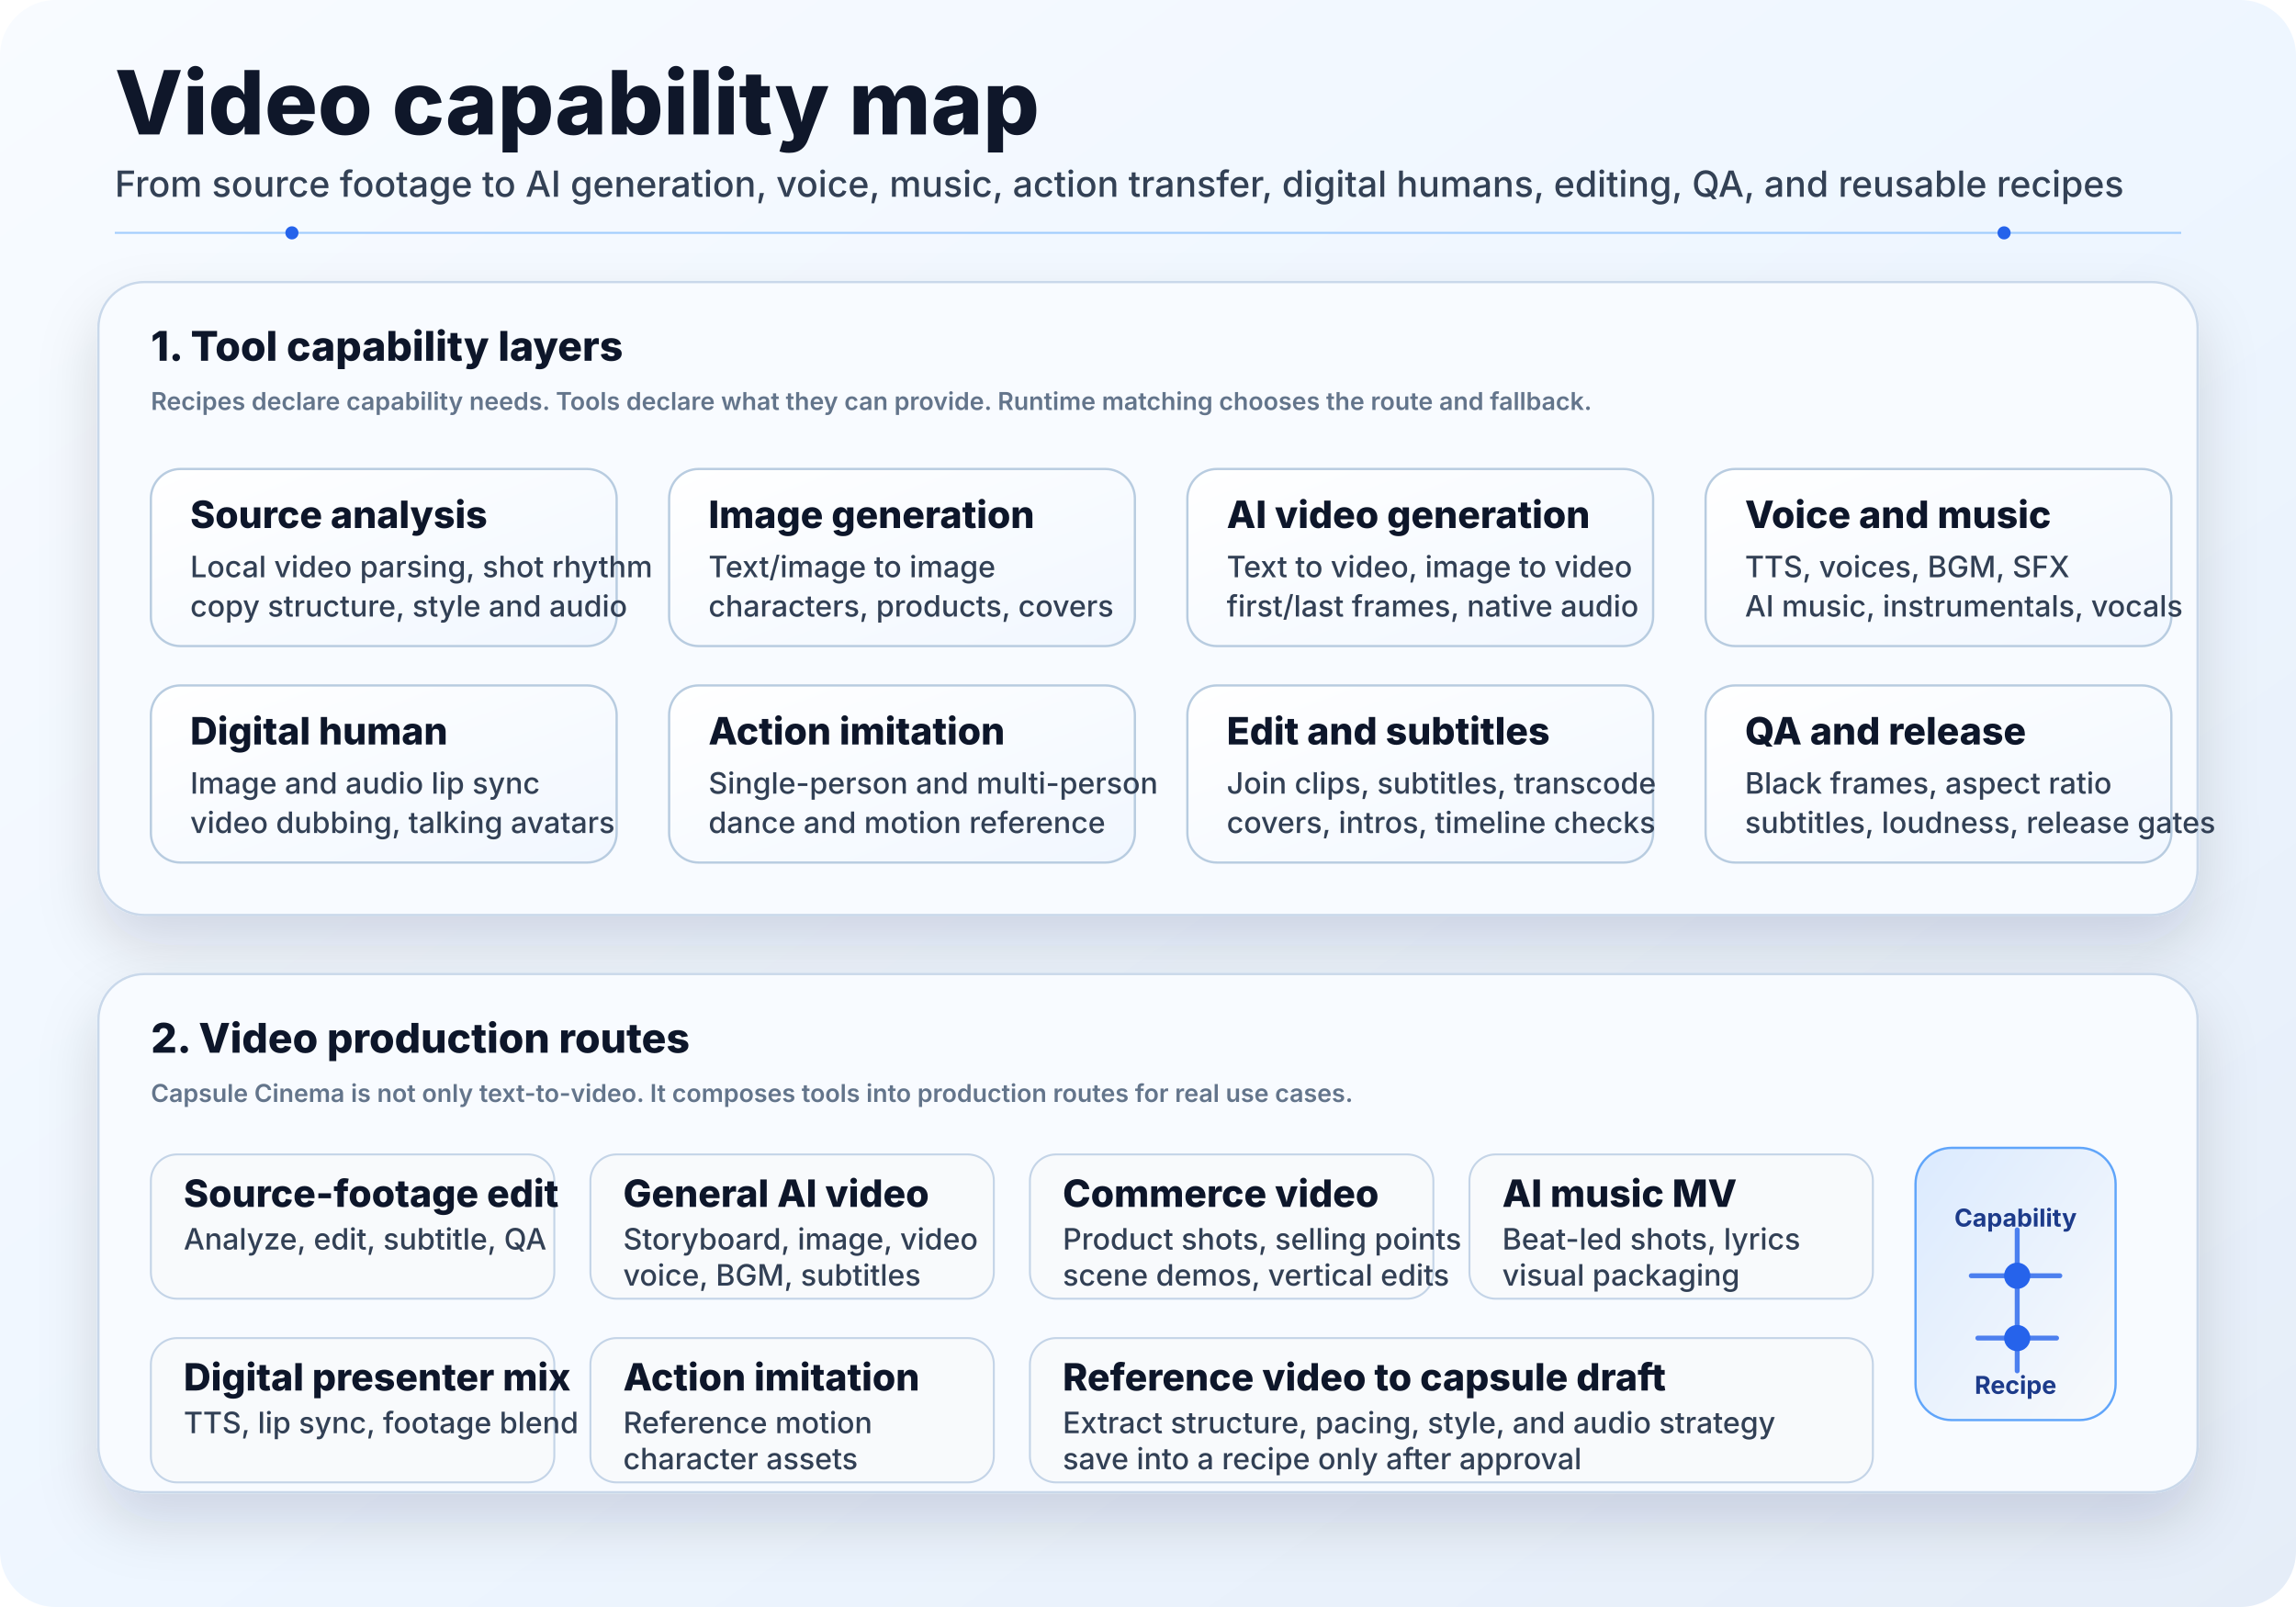
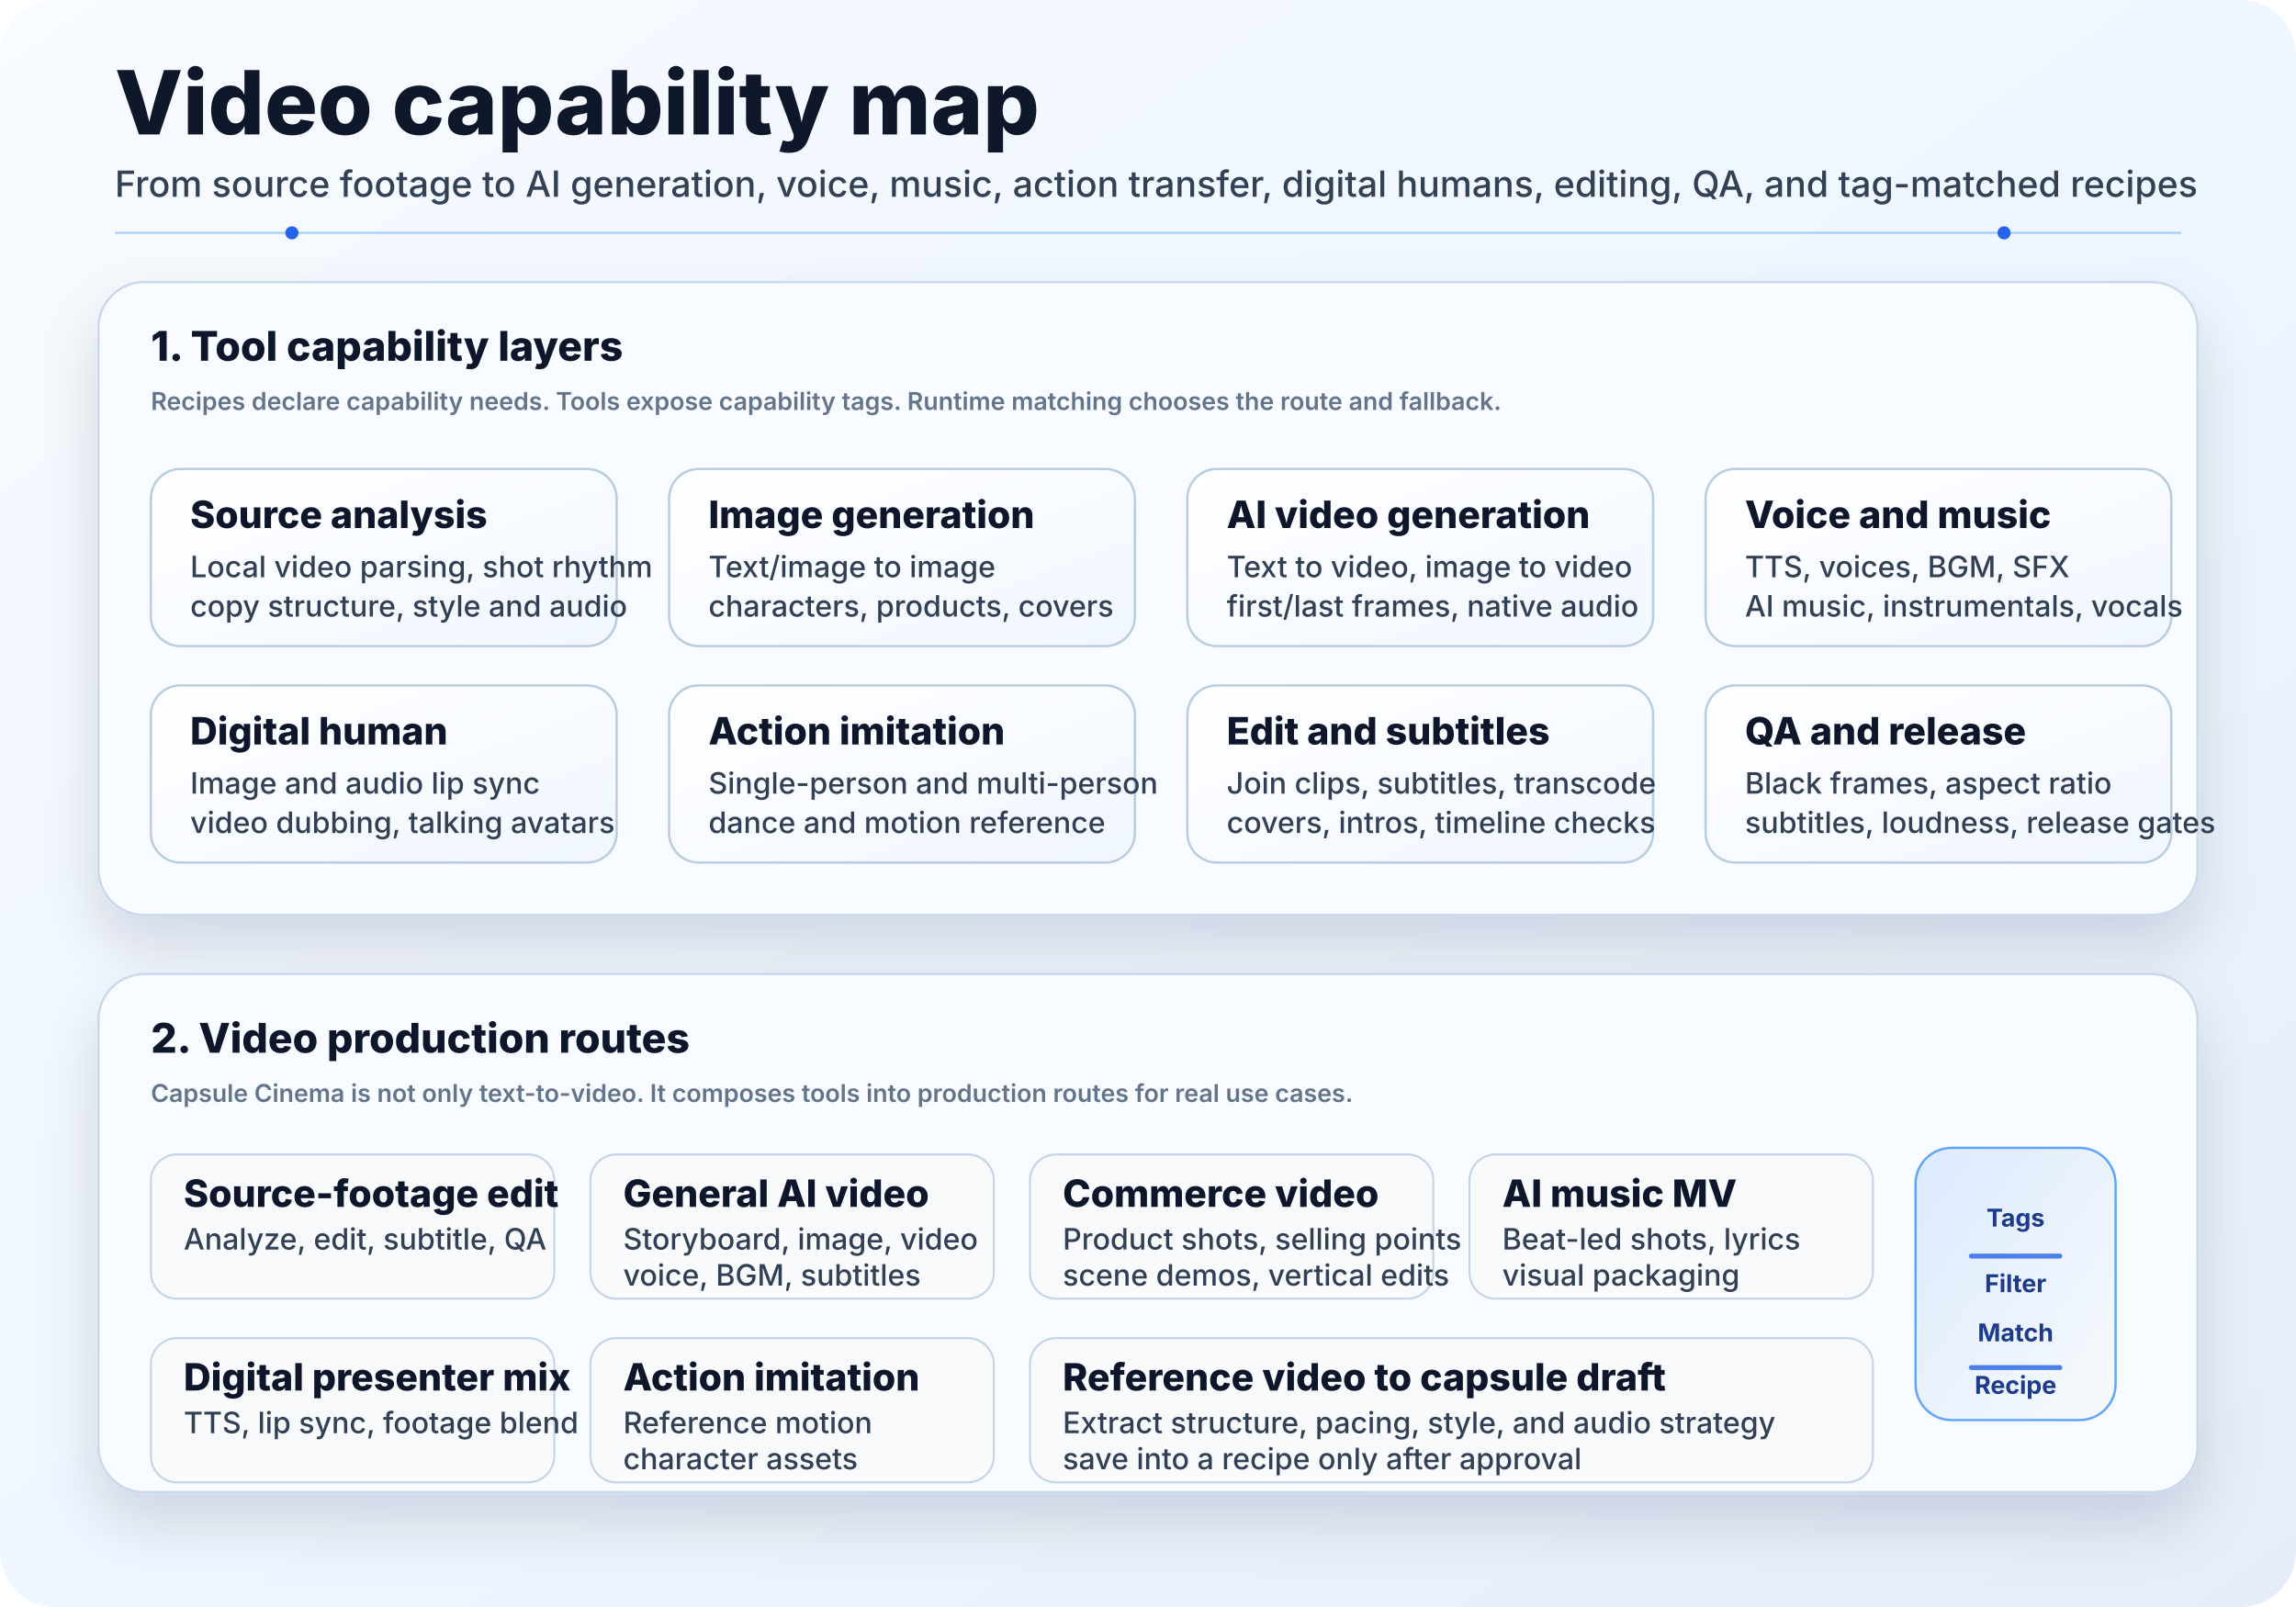
<svg xmlns="http://www.w3.org/2000/svg" width="1400" height="980" viewBox="0 0 1400 980" role="img" aria-labelledby="title desc">
  <defs>
    <linearGradient id="bg" x1="0" y1="0" x2="1" y2="1">
      <stop offset="0%" stop-color="#f8fbff" />
      <stop offset="52%" stop-color="#eef6ff" />
      <stop offset="100%" stop-color="#e5edf8" />
    </linearGradient>
    <linearGradient id="panel" x1="0" y1="0" x2="1" y2="1">
      <stop offset="0%" stop-color="#ffffff" />
      <stop offset="100%" stop-color="#f1f7ff" />
    </linearGradient>
    <linearGradient id="soft" x1="0" y1="0" x2="1" y2="1">
      <stop offset="0%" stop-color="#dbeafe" />
      <stop offset="100%" stop-color="#f8fafc" />
    </linearGradient>
    <filter id="shadow" x="-15%" y="-20%" width="130%" height="145%">
      <feDropShadow dx="0" dy="18" stdDeviation="18" flood-color="#0f172a" flood-opacity="0.14" />
    </filter>
    <style>
      .title { font: 800 54px -apple-system, BlinkMacSystemFont, "Segoe UI", "Inter", sans-serif; fill: #0f172a; letter-spacing: 0; }
      .subtitle { font: 500 22px -apple-system, BlinkMacSystemFont, "Segoe UI", "Inter", sans-serif; fill: #334155; }
      .section { font: 800 25px -apple-system, BlinkMacSystemFont, "Segoe UI", "Inter", sans-serif; fill: #0f172a; }
      .label { font: 800 23px -apple-system, BlinkMacSystemFont, "Segoe UI", "Inter", sans-serif; fill: #0f172a; }
      .body { font: 500 18px -apple-system, BlinkMacSystemFont, "Segoe UI", "Inter", sans-serif; fill: #334155; }
      .small { font: 600 15px -apple-system, BlinkMacSystemFont, "Segoe UI", "Inter", sans-serif; fill: #64748b; }
      .chip { font: 700 15px -apple-system, BlinkMacSystemFont, "Segoe UI", "Inter", sans-serif; fill: #1e3a8a; }
      .card { fill: url(#panel); stroke: #b8cce0; stroke-width: 1.4; }
      .route { fill: #f8fafc; stroke: #c4d4e7; stroke-width: 1.2; }
      .line { stroke: #2563eb; stroke-width: 3; stroke-linecap: round; opacity: 0.8; }
      .thin { stroke: #93c5fd; stroke-width: 1.2; opacity: 0.85; }
    </style>
  </defs>
  <rect width="1400" height="980" rx="34" fill="url(#bg)" />
  <path d="M70 142 H1330" class="thin" />
  <circle cx="178" cy="142" r="4" fill="#2563eb" />
  <circle cx="1222" cy="142" r="4" fill="#2563eb" />
  <text x="70" y="82" class="title">Video capability map</text>
-   <text x="70" y="120" class="subtitle">From source footage to AI generation, voice, music, action transfer, digital humans, editing, QA, and reusable recipes</text>
+   <text x="70" y="120" class="subtitle">From source footage to AI generation, voice, music, action transfer, digital humans, editing, QA, and tag-matched recipes</text>
  <g filter="url(#shadow)">
    <rect x="60" y="172" width="1280" height="386" rx="28" fill="#f8fbff" stroke="#c9d8ea" stroke-width="1.4" />
    <text x="92" y="220" class="section">1. Tool capability layers</text>
-     <text x="92" y="250" class="small">Recipes declare capability needs. Tools declare what they can provide. Runtime matching chooses the route and fallback.</text>
+     <text x="92" y="250" class="small">Recipes declare capability needs. Tools expose capability tags. Runtime matching chooses the route and fallback.</text>
    <g transform="translate(92 286)">
      <rect class="card" x="0" y="0" width="284" height="108" rx="18" />
      <text x="24" y="36" class="label">Source analysis</text>
      <text x="24" y="66" class="body">Local video parsing, shot rhythm</text>
      <text x="24" y="90" class="body">copy structure, style and audio</text>
      <rect class="card" x="316" y="0" width="284" height="108" rx="18" />
      <text x="340" y="36" class="label">Image generation</text>
      <text x="340" y="66" class="body">Text/image to image</text>
      <text x="340" y="90" class="body">characters, products, covers</text>
      <rect class="card" x="632" y="0" width="284" height="108" rx="18" />
      <text x="656" y="36" class="label">AI video generation</text>
      <text x="656" y="66" class="body">Text to video, image to video</text>
      <text x="656" y="90" class="body">first/last frames, native audio</text>
      <rect class="card" x="948" y="0" width="284" height="108" rx="18" />
      <text x="972" y="36" class="label">Voice and music</text>
      <text x="972" y="66" class="body">TTS, voices, BGM, SFX</text>
      <text x="972" y="90" class="body">AI music, instrumentals, vocals</text>
      <rect class="card" x="0" y="132" width="284" height="108" rx="18" />
      <text x="24" y="168" class="label">Digital human</text>
      <text x="24" y="198" class="body">Image and audio lip sync</text>
      <text x="24" y="222" class="body">video dubbing, talking avatars</text>
      <rect class="card" x="316" y="132" width="284" height="108" rx="18" />
      <text x="340" y="168" class="label">Action imitation</text>
      <text x="340" y="198" class="body">Single-person and multi-person</text>
      <text x="340" y="222" class="body">dance and motion reference</text>
      <rect class="card" x="632" y="132" width="284" height="108" rx="18" />
      <text x="656" y="168" class="label">Edit and subtitles</text>
      <text x="656" y="198" class="body">Join clips, subtitles, transcode</text>
      <text x="656" y="222" class="body">covers, intros, timeline checks</text>
      <rect class="card" x="948" y="132" width="284" height="108" rx="18" />
      <text x="972" y="168" class="label">QA and release</text>
      <text x="972" y="198" class="body">Black frames, aspect ratio</text>
      <text x="972" y="222" class="body">subtitles, loudness, release gates</text>
    </g>
  </g>
  <g filter="url(#shadow)">
    <rect x="60" y="594" width="1280" height="316" rx="28" fill="#f8fbff" stroke="#c9d8ea" stroke-width="1.4" />
    <text x="92" y="642" class="section">2. Video production routes</text>
    <text x="92" y="672" class="small">Capsule Cinema is not only text-to-video. It composes tools into production routes for real use cases.</text>
    <g transform="translate(92 704)">
      <rect class="route" x="0" y="0" width="246" height="88" rx="16" />
      <text x="20" y="32" class="label">Source-footage edit</text>
      <text x="20" y="58" class="body">Analyze, edit, subtitle, QA</text>
      <rect class="route" x="268" y="0" width="246" height="88" rx="16" />
      <text x="288" y="32" class="label">General AI video</text>
      <text x="288" y="58" class="body">Storyboard, image, video</text>
      <text x="288" y="80" class="body">voice, BGM, subtitles</text>
      <rect class="route" x="536" y="0" width="246" height="88" rx="16" />
      <text x="556" y="32" class="label">Commerce video</text>
      <text x="556" y="58" class="body">Product shots, selling points</text>
      <text x="556" y="80" class="body">scene demos, vertical edits</text>
      <rect class="route" x="804" y="0" width="246" height="88" rx="16" />
      <text x="824" y="32" class="label">AI music MV</text>
      <text x="824" y="58" class="body">Beat-led shots, lyrics</text>
      <text x="824" y="80" class="body">visual packaging</text>
      <rect class="route" x="0" y="112" width="246" height="88" rx="16" />
      <text x="20" y="144" class="label">Digital presenter mix</text>
      <text x="20" y="170" class="body">TTS, lip sync, footage blend</text>
      <rect class="route" x="268" y="112" width="246" height="88" rx="16" />
      <text x="288" y="144" class="label">Action imitation</text>
      <text x="288" y="170" class="body">Reference motion</text>
      <text x="288" y="192" class="body">character assets</text>
      <rect class="route" x="536" y="112" width="514" height="88" rx="16" />
      <text x="556" y="144" class="label">Reference video to capsule draft</text>
      <text x="556" y="170" class="body">Extract structure, pacing, style, and audio strategy</text>
      <text x="556" y="192" class="body">save into a recipe only after approval</text>
    </g>
    <g transform="translate(1168 700)">
      <rect x="0" y="0" width="122" height="166" rx="22" fill="url(#soft)" stroke="#60a5fa" stroke-width="1.4" />
-       <text x="61" y="48" text-anchor="middle" class="chip">Capability</text>
-       <path d="M34 78 H88 M62 50 V136 M38 116 H86" class="line" />
-       <circle cx="62" cy="78" r="8" fill="#2563eb" />
-       <circle cx="62" cy="116" r="8" fill="#2563eb" />
+       <text x="61" y="48" text-anchor="middle" class="chip">Tags</text>
+       <path d="M34 66 H88 M34 134 H88" class="line" />
+       <text x="61" y="88" text-anchor="middle" class="chip">Filter</text>
+       <text x="61" y="118" text-anchor="middle" class="chip">Match</text>
      <text x="61" y="150" text-anchor="middle" class="chip">Recipe</text>
    </g>
  </g>
</svg>
